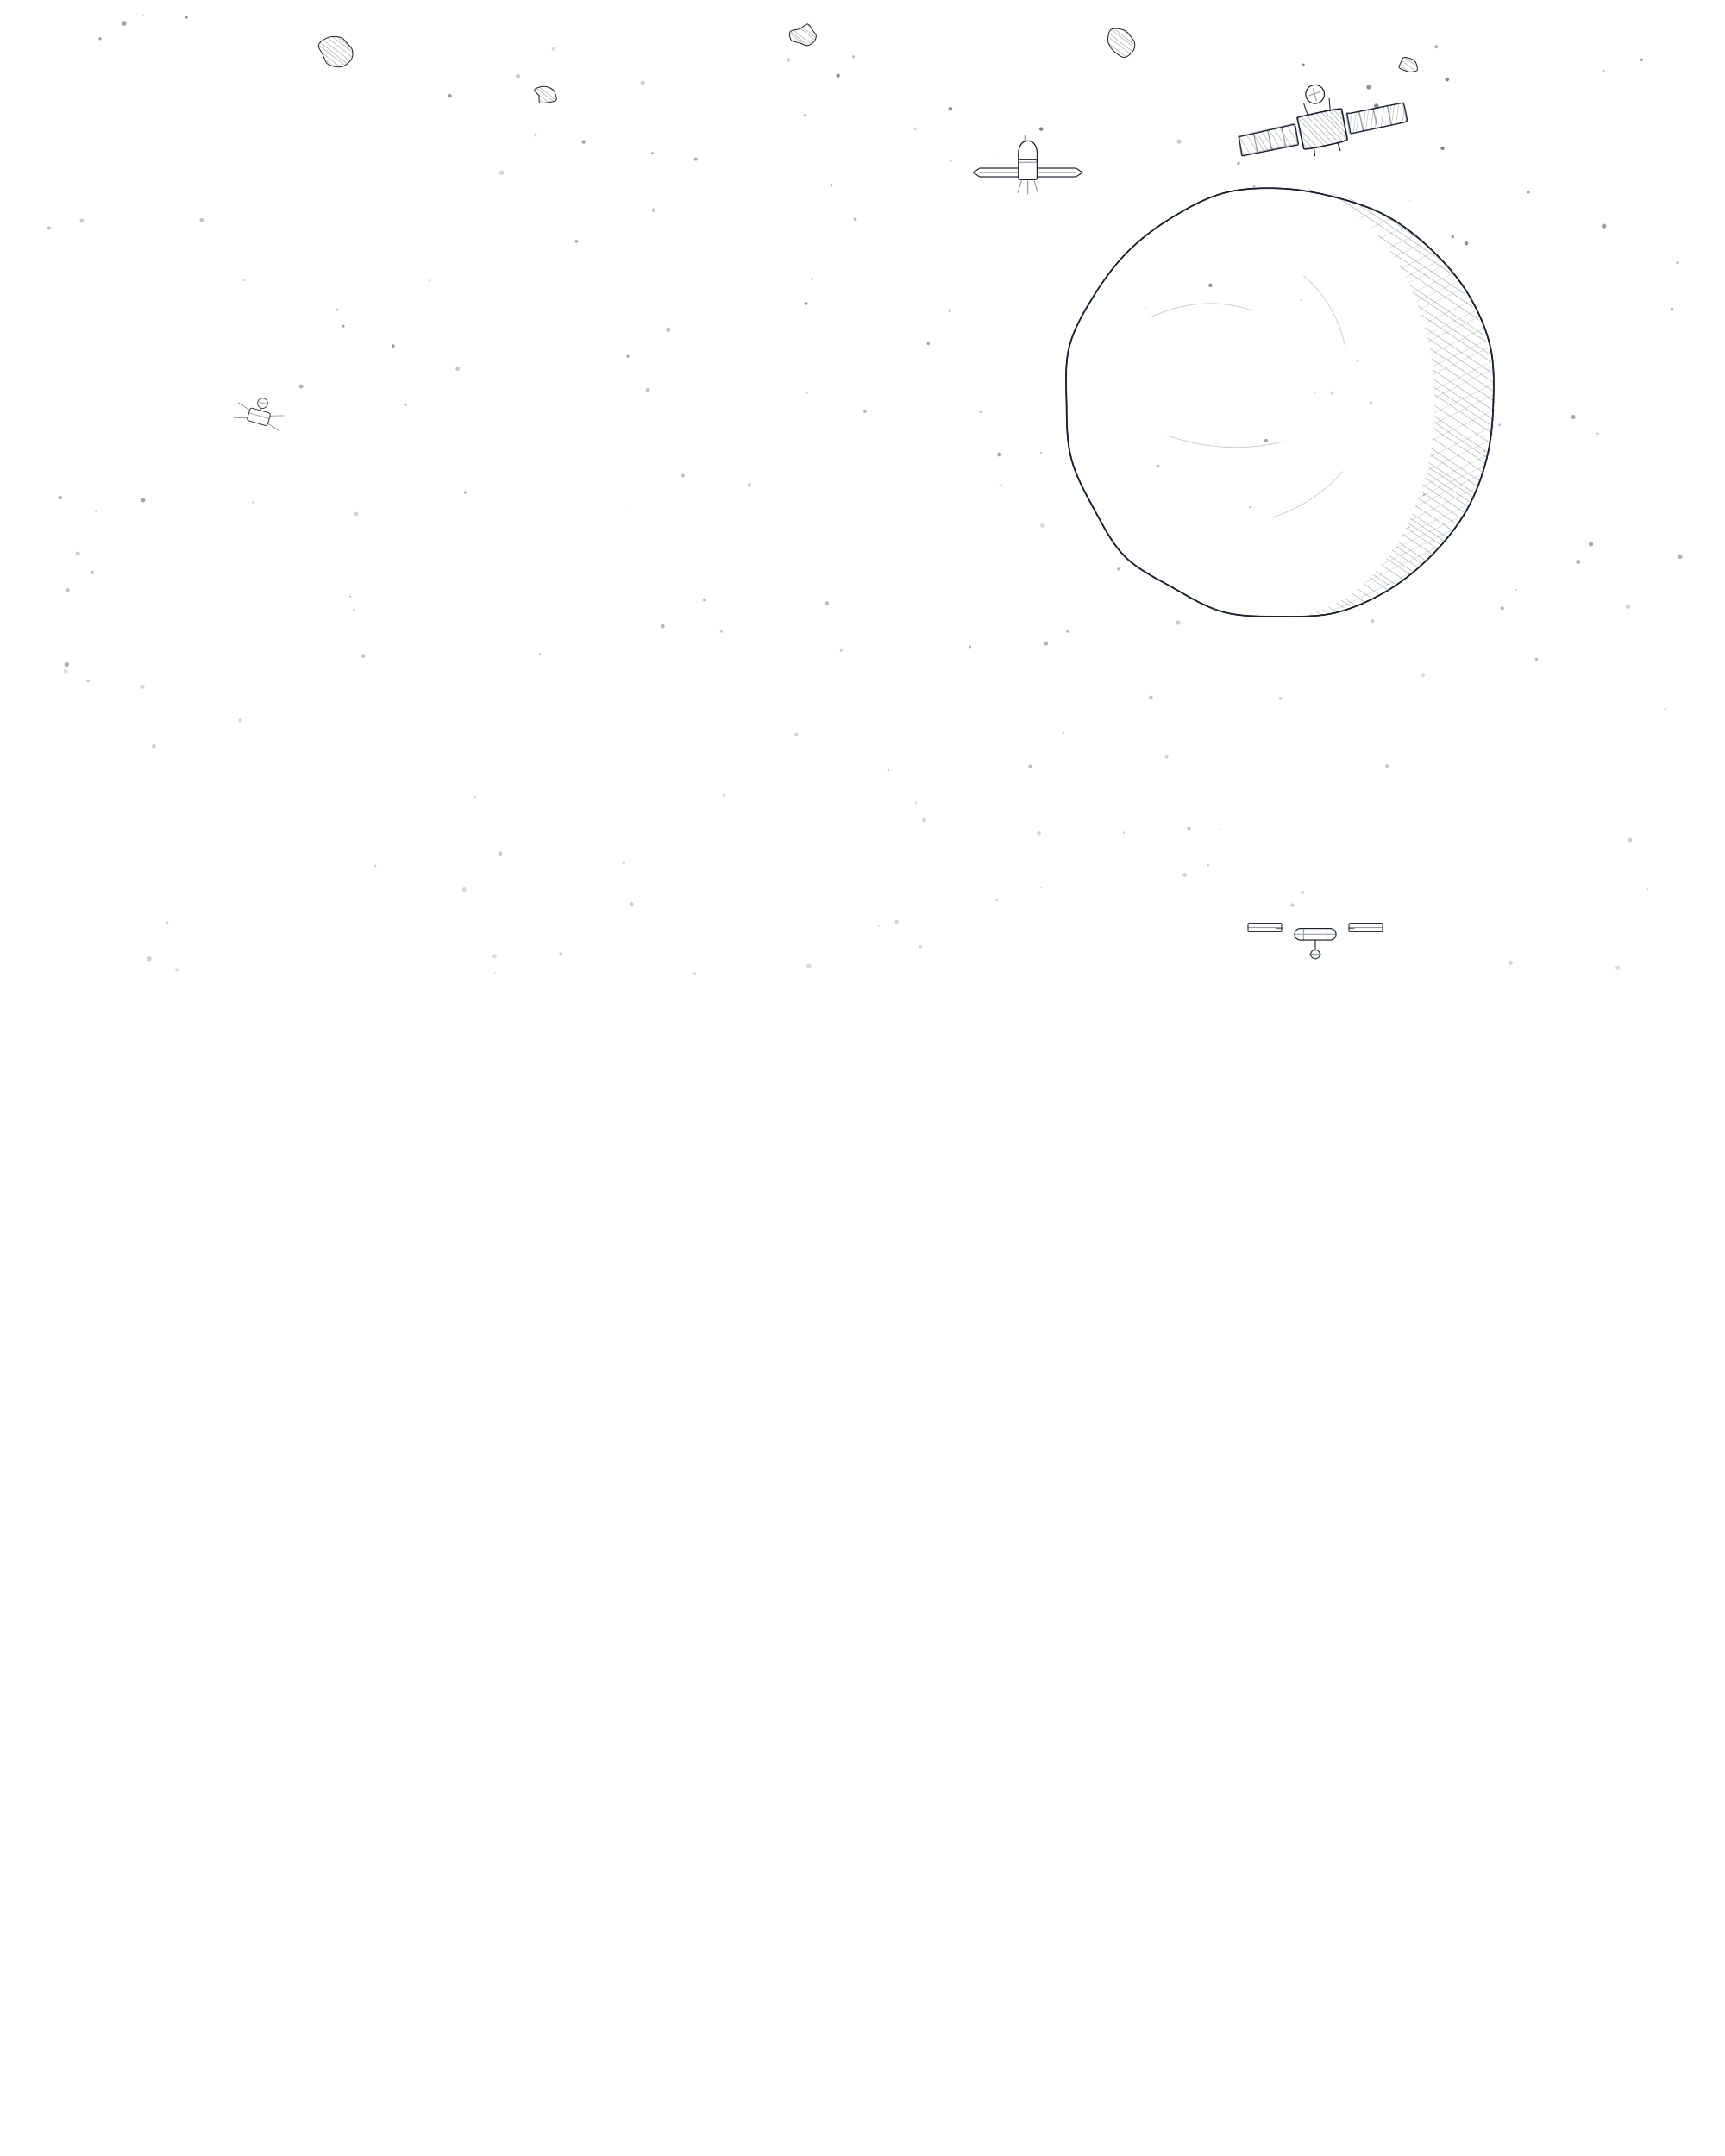
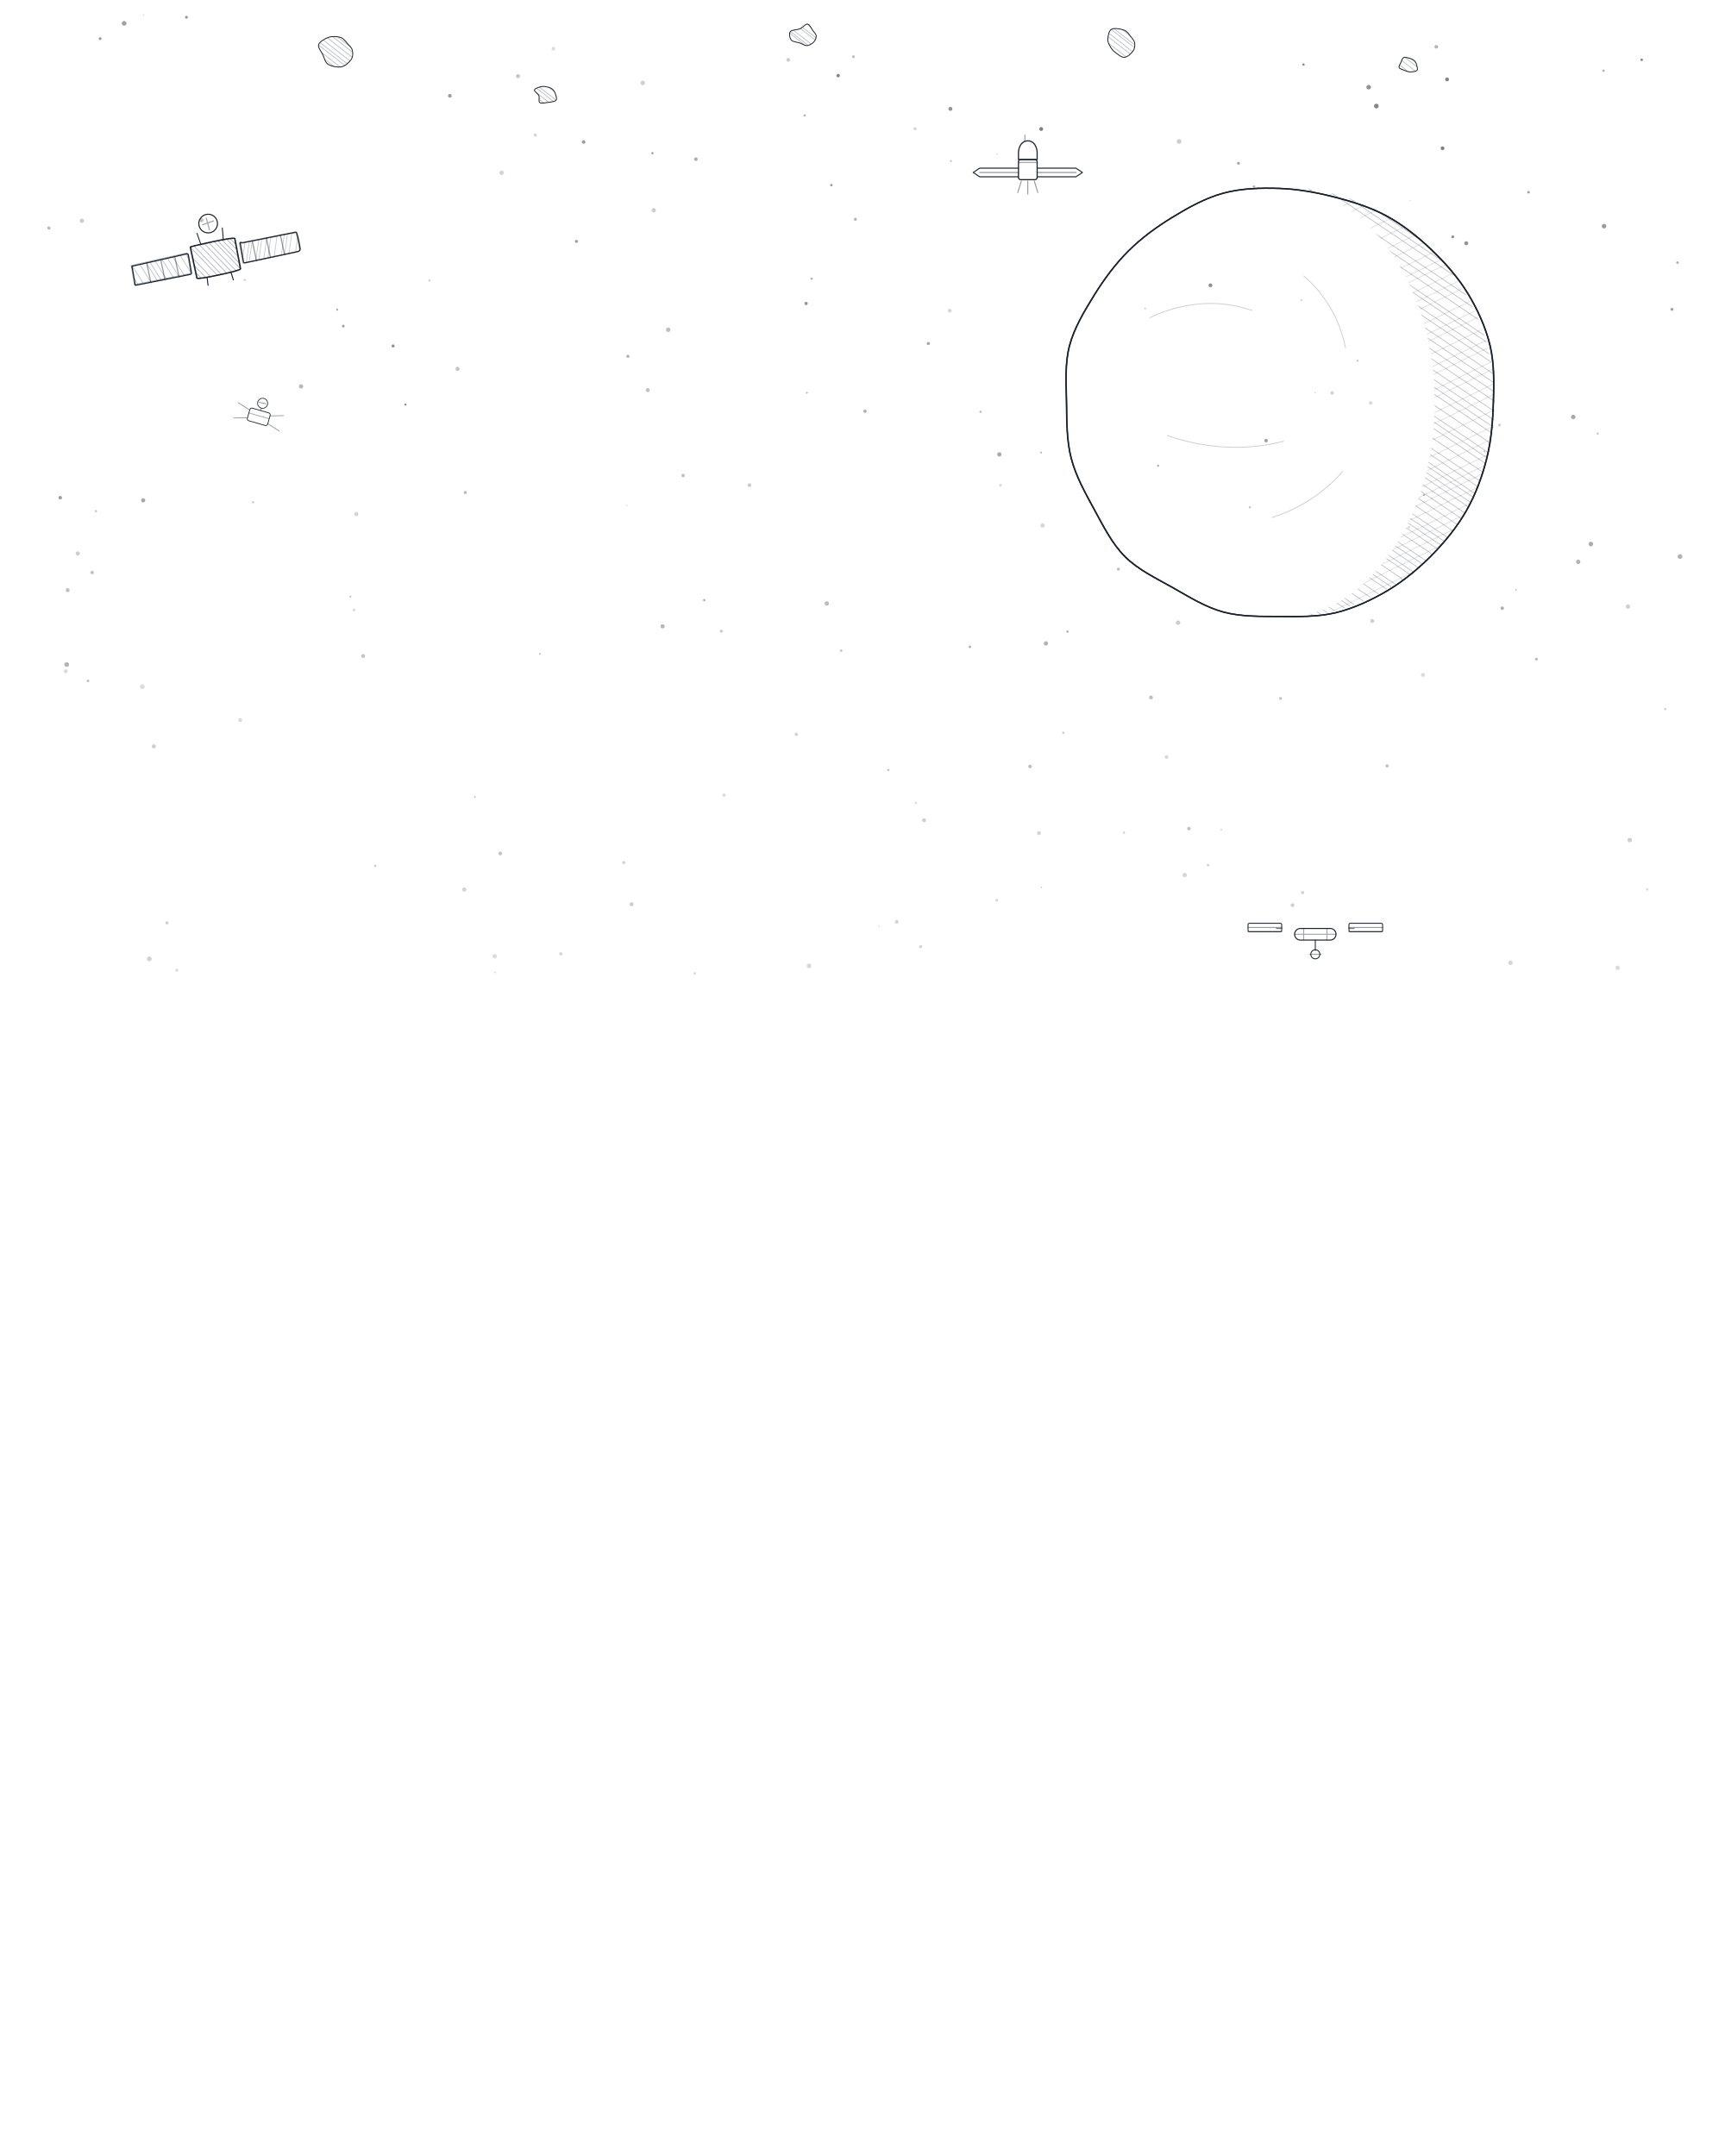
<svg xmlns="http://www.w3.org/2000/svg" width="2400" height="3000" viewBox="0 0 2400 3000" preserveAspectRatio="xMidYMid slice" fill="none">
  <g stroke="#1a222e" stroke-width="1.6" stroke-linecap="round" stroke-linejoin="round">
    <g fill="#1a222e" stroke="none">
      <circle cx="597.6" cy="390.3" r="1.7" opacity="0.19" />
      <circle cx="1699.3" cy="1154.5" r="1.1" opacity="0.24" />
      <circle cx="280.5" cy="306.4" r="2.8" opacity="0.27" />
      <circle cx="873.6" cy="495.8" r="2.1" opacity="0.37" />
      <circle cx="950.4" cy="661.7" r="2.5" opacity="0.27" />
      <circle cx="334.2" cy="1002.0" r="2.8" opacity="0.17" />
      <circle cx="744.8" cy="188.0" r="2.3" opacity="0.18" />
      <circle cx="878.6" cy="1258.2" r="2.8" opacity="0.22" />
      <circle cx="2284.1" cy="83.2" r="1.8" opacity="0.53" />
      <circle cx="113.9" cy="307.2" r="3.0" opacity="0.23" />
      <circle cx="696.0" cy="1187.5" r="2.7" opacity="0.26" />
      <circle cx="1723.1" cy="227.2" r="2.0" opacity="0.41" />
      <circle cx="1364.2" cy="573.0" r="1.5" opacity="0.35" />
      <circle cx="1096.7" cy="83.3" r="2.7" opacity="0.22" />
      <circle cx="122.5" cy="947.4" r="1.9" opacity="0.27" />
      <circle cx="688.8" cy="1353.1" r="1.2" opacity="0.17" />
      <circle cx="133.5" cy="711.2" r="1.6" opacity="0.25" />
      <circle cx="1738.9" cy="705.8" r="1.4" opacity="0.30" />
      <circle cx="492.5" cy="848.8" r="1.8" opacity="0.19" />
      <circle cx="198.0" cy="955.5" r="3.3" opacity="0.16" />
      <circle cx="636.6" cy="513.3" r="2.8" opacity="0.27" />
      <circle cx="780.2" cy="1327.2" r="2.2" opacity="0.20" />
      <circle cx="1998.3" cy="65.1" r="2.5" opacity="0.34" />
      <circle cx="418.9" cy="537.7" r="3.0" opacity="0.32" />
      <circle cx="2265.0" cy="844.1" r="3.1" opacity="0.21" />
      <circle cx="1448.5" cy="629.7" r="1.2" opacity="0.36" />
      <circle cx="802.0" cy="335.9" r="2.2" opacity="0.42" />
      <circle cx="1150.3" cy="839.7" r="3.1" opacity="0.30" />
      <circle cx="1322.3" cy="151.5" r="2.8" opacity="0.48" />
      <circle cx="1744.7" cy="259.7" r="1.9" opacity="0.31" />
      <circle cx="199.8" cy="20.9" r="1.0" opacity="0.21" />
      <circle cx="1386.8" cy="1252.7" r="1.9" opacity="0.19" />
      <circle cx="2188.9" cy="580.2" r="3.1" opacity="0.39" />
      <circle cx="968.2" cy="221.5" r="2.5" opacity="0.37" />
      <circle cx="907.7" cy="213.1" r="1.7" opacity="0.38" />
      <circle cx="1203.5" cy="572.2" r="2.4" opacity="0.34" />
      <circle cx="647.4" cy="685.3" r="2.1" opacity="0.33" />
      <circle cx="1601.4" cy="970.5" r="2.7" opacity="0.29" />
      <circle cx="625.9" cy="133.3" r="2.6" opacity="0.44" />
      <circle cx="1321.4" cy="432.3" r="2.6" opacity="0.19" />
      <circle cx="2007.0" cy="206.3" r="2.6" opacity="0.58" />
      <circle cx="1914.9" cy="147.6" r="3.3" opacity="0.54" />
      <circle cx="564.1" cy="563.0" r="1.6" opacity="0.47" />
      <circle cx="352.1" cy="698.9" r="1.3" opacity="0.33" />
      <circle cx="2109.1" cy="820.6" r="1.1" opacity="0.34" />
      <circle cx="172.7" cy="32.5" r="3.3" opacity="0.42" />
      <circle cx="366.5" cy="579.0" r="0.9" opacity="0.21" />
      <circle cx="1323.0" cy="224.0" r="1.4" opacity="0.28" />
      <circle cx="812.0" cy="197.6" r="2.5" opacity="0.44" />
      <circle cx="1156.7" cy="257.6" r="1.7" opacity="0.45" />
      <circle cx="2316.8" cy="986.6" r="1.4" opacity="0.27" />
      <circle cx="1962.0" cy="279.0" r="1.0" opacity="0.17" />
      <circle cx="1556.0" cy="791.9" r="2.1" opacity="0.30" />
      <circle cx="1812.3" cy="1242.0" r="2.4" opacity="0.19" />
      <circle cx="1623.1" cy="1053.4" r="2.6" opacity="0.18" />
      <circle cx="1223.0" cy="1288.8" r="1.1" opacity="0.18" />
      <circle cx="1648.3" cy="1217.6" r="3.0" opacity="0.19" />
      <circle cx="92.8" cy="924.7" r="3.3" opacity="0.34" />
      <circle cx="2222.9" cy="603.3" r="1.5" opacity="0.26" />
      <circle cx="1170.3" cy="905.3" r="1.8" opacity="0.25" />
      <circle cx="1107.9" cy="1021.8" r="2.3" opacity="0.20" />
      <circle cx="1485.1" cy="878.9" r="1.6" opacity="0.37" />
      <circle cx="108.2" cy="770.1" r="2.9" opacity="0.22" />
      <circle cx="1904.2" cy="121.3" r="3.2" opacity="0.48" />
      <circle cx="2231.0" cy="98.4" r="1.6" opacity="0.37" />
      <circle cx="2333.9" cy="365.4" r="1.8" opacity="0.37" />
      <circle cx="1450.5" cy="731.2" r="3.0" opacity="0.18" />
      <circle cx="1125.5" cy="1344.0" r="3.2" opacity="0.17" />
      <circle cx="2195.8" cy="781.8" r="3.0" opacity="0.35" />
      <circle cx="1007.3" cy="1106.4" r="2.3" opacity="0.17" />
      <circle cx="1285.6" cy="1141.3" r="2.7" opacity="0.22" />
      <circle cx="660.7" cy="1109.1" r="1.2" opacity="0.28" />
      <circle cx="1907.0" cy="560.6" r="2.5" opacity="0.17" />
      <circle cx="2101.6" cy="1339.6" r="3.1" opacity="0.19" />
      <circle cx="1639.1" cy="866.5" r="3.1" opacity="0.23" />
      <circle cx="1387.0" cy="214.5" r="1.0" opacity="0.21" />
      <circle cx="921.9" cy="871.5" r="2.9" opacity="0.34" />
      <circle cx="2086.3" cy="591.4" r="1.8" opacity="0.25" />
      <circle cx="1810.6" cy="417.5" r="1.5" opacity="0.18" />
      <circle cx="477.6" cy="453.8" r="1.9" opacity="0.42" />
      <circle cx="1654.2" cy="1153.0" r="2.5" opacity="0.27" />
      <circle cx="469.1" cy="430.9" r="1.4" opacity="0.41" />
      <circle cx="259.4" cy="24.0" r="2.0" opacity="0.46" />
      <circle cx="245.9" cy="1350.0" r="2.0" opacity="0.18" />
      <circle cx="1979.8" cy="939.1" r="2.8" opacity="0.17" />
      <circle cx="1680.9" cy="1203.8" r="1.8" opacity="0.21" />
      <circle cx="1129.3" cy="387.8" r="1.6" opacity="0.35" />
      <circle cx="751.4" cy="909.9" r="1.4" opacity="0.24" />
      <circle cx="1761.5" cy="613.1" r="2.5" opacity="0.42" />
      <circle cx="720.7" cy="106.0" r="2.8" opacity="0.26" />
      <circle cx="2213.4" cy="757.0" r="3.2" opacity="0.38" />
      <circle cx="1684.1" cy="397.0" r="2.7" opacity="0.49" />
      <circle cx="94.2" cy="821.2" r="2.8" opacity="0.28" />
      <circle cx="1280.9" cy="1317.3" r="2.3" opacity="0.18" />
      <circle cx="1479.4" cy="1019.6" r="1.6" opacity="0.25" />
      <circle cx="1929.9" cy="1065.8" r="2.3" opacity="0.27" />
      <circle cx="1829.6" cy="546.6" r="0.9" opacity="0.22" />
      <circle cx="1391.9" cy="675.3" r="1.9" opacity="0.17" />
      <circle cx="1274.3" cy="1117.2" r="1.5" opacity="0.19" />
      <circle cx="1455.2" cy="895.3" r="3.0" opacity="0.35" />
      <circle cx="901.3" cy="542.8" r="2.8" opacity="0.28" />
      <circle cx="2267.5" cy="1168.9" r="3.1" opacity="0.22" />
      <circle cx="929.7" cy="458.8" r="3.2" opacity="0.28" />
      <circle cx="872.1" cy="703.0" r="0.9" opacity="0.21" />
      <circle cx="769.9" cy="67.7" r="2.6" opacity="0.16" />
      <circle cx="909.5" cy="292.5" r="3.0" opacity="0.23" />
      <circle cx="966.6" cy="1354.6" r="1.9" opacity="0.17" />
      <circle cx="1003.6" cy="878.3" r="2.1" opacity="0.24" />
      <circle cx="68.1" cy="317.3" r="2.3" opacity="0.32" />
      <circle cx="1273.2" cy="179.1" r="2.1" opacity="0.20" />
      <circle cx="340.4" cy="389.7" r="1.7" opacity="0.18" />
      <circle cx="128.2" cy="796.6" r="2.5" opacity="0.27" />
      <circle cx="1445.5" cy="1159.3" r="2.7" opacity="0.20" />
      <circle cx="2231.7" cy="314.7" r="3.2" opacity="0.44" />
      <circle cx="645.9" cy="1237.8" r="3.0" opacity="0.19" />
      <circle cx="505.3" cy="912.8" r="2.7" opacity="0.27" />
      <circle cx="1853.4" cy="546.7" r="2.5" opacity="0.20" />
      <circle cx="1781.6" cy="971.8" r="2.0" opacity="0.27" />
      <circle cx="1042.7" cy="675.1" r="2.6" opacity="0.24" />
      <circle cx="979.8" cy="835.1" r="1.6" opacity="0.37" />
      <circle cx="1390.4" cy="632.3" r="3.0" opacity="0.39" />
      <circle cx="1247.6" cy="1282.7" r="2.5" opacity="0.21" />
      <circle cx="139.3" cy="53.8" r="2.0" opacity="0.45" />
      <circle cx="1187.4" cy="78.9" r="1.9" opacity="0.31" />
      <circle cx="546.9" cy="481.4" r="2.2" opacity="0.48" />
      <circle cx="207.7" cy="1334.2" r="3.3" opacity="0.21" />
      <circle cx="199.2" cy="696.2" r="2.9" opacity="0.40" />
      <circle cx="1119.5" cy="160.5" r="1.4" opacity="0.42" />
      <circle cx="2090.1" cy="846.3" r="2.4" opacity="0.36" />
      <circle cx="697.9" cy="240.4" r="3.2" opacity="0.19" />
      <circle cx="2065.0" cy="628.0" r="1.4" opacity="0.24" />
      <circle cx="688.2" cy="1330.5" r="3.0" opacity="0.17" />
      <circle cx="1349.5" cy="900.0" r="1.8" opacity="0.34" />
      <circle cx="2137.6" cy="917.2" r="1.9" opacity="0.35" />
      <circle cx="83.8" cy="692.5" r="2.5" opacity="0.43" />
      <circle cx="1611.4" cy="648.1" r="1.5" opacity="0.36" />
      <circle cx="2021.2" cy="329.5" r="2.0" opacity="0.50" />
      <circle cx="894.3" cy="115.4" r="3.2" opacity="0.21" />
      <circle cx="232.3" cy="1284.2" r="2.2" opacity="0.22" />
      <circle cx="2337.4" cy="774.4" r="3.3" opacity="0.35" />
      <circle cx="1813.6" cy="89.8" r="1.6" opacity="0.56" />
      <circle cx="1448.8" cy="1235.0" r="1.2" opacity="0.20" />
      <circle cx="1121.5" cy="422.3" r="2.3" opacity="0.48" />
      <circle cx="2250.6" cy="1346.7" r="3.1" opacity="0.17" />
      <circle cx="1291.6" cy="478.0" r="2.2" opacity="0.40" />
      <circle cx="2040.0" cy="338.5" r="2.8" opacity="0.48" />
      <circle cx="522.1" cy="1204.8" r="1.6" opacity="0.25" />
      <circle cx="1235.9" cy="1071.4" r="1.6" opacity="0.28" />
      <circle cx="1122.6" cy="546.5" r="1.4" opacity="0.30" />
      <circle cx="1190.0" cy="305.1" r="2.2" opacity="0.32" />
      <circle cx="1888.8" cy="502.0" r="1.5" opacity="0.24" />
      <circle cx="1563.8" cy="1158.6" r="1.4" opacity="0.24" />
      <circle cx="1640.5" cy="196.9" r="3.3" opacity="0.22" />
      <circle cx="1909.2" cy="864.1" r="2.7" opacity="0.23" />
      <circle cx="2326.2" cy="430.4" r="2.1" opacity="0.42" />
      <circle cx="495.7" cy="715.3" r="2.9" opacity="0.19" />
      <circle cx="91.4" cy="934.1" r="2.8" opacity="0.17" />
      <circle cx="1981.1" cy="688.8" r="1.4" opacity="0.31" />
      <circle cx="1433.1" cy="1066.5" r="2.5" opacity="0.30" />
      <circle cx="1448.6" cy="179.5" r="2.7" opacity="0.57" />
      <circle cx="1798.3" cy="1259.5" r="2.6" opacity="0.22" />
      <circle cx="487.5" cy="830.1" r="1.2" opacity="0.34" />
      <circle cx="868.0" cy="1200.2" r="2.2" opacity="0.20" />
      <circle cx="1960.2" cy="733.6" r="1.6" opacity="0.18" />
      <circle cx="1166.1" cy="105.2" r="2.4" opacity="0.55" />
      <circle cx="2013.3" cy="110.5" r="2.7" opacity="0.56" />
      <circle cx="1593.4" cy="429.2" r="1.2" opacity="0.23" />
      <circle cx="214.0" cy="1038.5" r="2.8" opacity="0.22" />
      <circle cx="2126.6" cy="267.5" r="1.8" opacity="0.43" />
      <circle cx="2291.7" cy="1237.6" r="1.7" opacity="0.19" />
    </g>
    <g>
      <clipPath id="k1">
        <path d="M490.2 70.0C491.1 73.7 491.2 79.0 488.6 82.8C486.1 86.7 480.3 91.9 475.0 93.0C469.6 94.1 460.7 92.2 456.4 89.4C452.1 86.6 451.4 80.8 449.2 76.2C447.0 71.7 442.0 66.1 443.3 62.0C444.7 58.0 452.2 53.6 457.3 51.9C462.4 50.3 469.5 50.6 473.9 52.1C478.2 53.5 480.8 57.7 483.5 60.7C486.2 63.7 489.4 66.3 490.2 70.0Z" />
      </clipPath>
      <g clip-path="url(#k1)">
        <path d="M-8.8 -65.3L65.0 -7.7M-10.5 -62.7L63.2 -5.0M-16.1 -57.5L57.6 0.1M-17.4 -52.4L56.4 5.2M-21.3 -48.1L52.4 9.5M-25.9 -43.8L47.9 13.8M-28.3 -40.4L45.5 17.2M-30.5 -37.2L43.3 20.5M-34.6 -33.1L39.1 24.6M-37.1 -27.4L36.7 30.2M-40.5 -23.1L33.3 34.5M-42.8 -19.9L31.0 37.7M-47.8 -16.6L26.0 41.0M-50.8 -13.1L22.9 44.5M-52.5 -8.9L21.3 48.7M-57.6 -3.0L16.2 54.6M-59.7 1.6L14.1 59.2M-63.5 4.5L10.3 62.1" transform="translate(470.0 70.0)" opacity="0.32" stroke-width="1" />
      </g>
      <path d="M490.2 70.0C491.1 73.7 491.2 79.0 488.6 82.8C486.1 86.7 480.3 91.9 475.0 93.0C469.6 94.1 460.7 92.2 456.4 89.4C452.1 86.6 451.4 80.8 449.2 76.2C447.0 71.7 442.0 66.1 443.3 62.0C444.7 58.0 452.2 53.6 457.3 51.9C462.4 50.3 469.5 50.6 473.9 52.1C478.2 53.5 480.8 57.7 483.5 60.7C486.2 63.7 489.4 66.3 490.2 70.0Z" stroke-width="1.2" />
    </g>
    <g>
      <clipPath id="k2">
        <path d="M772.5 130.0C773.3 132.5 775.3 137.3 773.7 139.4C772.1 141.5 766.5 141.9 762.7 142.5C758.9 143.0 753.2 144.3 751.0 142.8C748.8 141.2 750.9 136.0 749.7 133.1C748.5 130.1 743.0 127.2 743.6 125.1C744.2 123.0 750.2 121.1 753.3 120.5C756.3 119.8 759.4 120.5 761.9 121.1C764.4 121.7 766.8 122.7 768.5 124.1C770.3 125.6 771.6 127.5 772.5 130.0Z" />
      </clipPath>
      <g clip-path="url(#k2)">
        <path d="M-5.7 -41.8L39.7 -6.4M-6.5 -36.2L38.9 -0.8M-10.4 -31.1L35.0 4.4M-15.9 -28.3L29.5 7.2M-17.4 -24.7L28.0 10.7M-21.9 -18.5L23.5 17.0M-23.5 -15.0L21.9 20.4M-27.8 -12.1L17.6 23.4M-29.2 -6.9L16.2 28.5M-33.6 -1.7L11.8 33.8M-37.9 -0.6L7.5 34.9M-39.7 2.1L5.7 37.6" transform="translate(760.0 130.0)" opacity="0.32" stroke-width="1" />
      </g>
      <path d="M772.5 130.0C773.3 132.5 775.3 137.3 773.7 139.4C772.1 141.5 766.5 141.9 762.7 142.5C758.9 143.0 753.2 144.3 751.0 142.8C748.8 141.2 750.9 136.0 749.7 133.1C748.5 130.1 743.0 127.2 743.6 125.1C744.2 123.0 750.2 121.1 753.3 120.5C756.3 119.8 759.4 120.5 761.9 121.1C764.4 121.7 766.8 122.7 768.5 124.1C770.3 125.6 771.6 127.5 772.5 130.0Z" stroke-width="1.2" />
    </g>
    <g>
      <clipPath id="k3">
        <path d="M1135.6 50.0C1135.8 52.7 1134.3 56.2 1132.2 58.4C1130.1 60.7 1126.1 63.2 1122.9 63.5C1119.7 63.7 1116.7 61.2 1113.0 59.9C1109.4 58.6 1103.1 58.4 1100.9 55.7C1098.6 53.0 1097.6 46.5 1099.6 43.9C1101.7 41.3 1109.0 41.8 1113.0 40.0C1117.0 38.3 1120.5 33.1 1123.5 33.5C1126.5 34.0 1128.9 39.8 1130.9 42.5C1132.9 45.2 1135.4 47.3 1135.6 50.0Z" />
      </clipPath>
      <g clip-path="url(#k3)">
        <path d="M-6.9 -50.9L49.8 -6.6M-9.5 -48.0L47.2 -3.7M-11.8 -42.9L44.9 1.4M-16.0 -39.6L40.7 4.8M-20.0 -34.0L36.7 10.3M-24.4 -28.5L32.3 15.8M-25.2 -25.1L31.5 19.2M-31.0 -19.6L25.7 24.7M-33.1 -16.2L23.7 28.1M-34.5 -14.1L22.2 30.2M-39.0 -7.9L17.7 36.5M-42.4 -2.9L14.3 41.4M-45.4 -0.2L11.3 44.1M-50.8 4.6L5.9 48.9" transform="translate(1120.0 50.0)" opacity="0.32" stroke-width="1" />
      </g>
      <path d="M1135.6 50.0C1135.8 52.7 1134.3 56.2 1132.2 58.4C1130.1 60.7 1126.1 63.2 1122.9 63.5C1119.7 63.7 1116.7 61.2 1113.0 59.9C1109.4 58.6 1103.1 58.4 1100.9 55.7C1098.6 53.0 1097.6 46.5 1099.6 43.9C1101.7 41.3 1109.0 41.8 1113.0 40.0C1117.0 38.3 1120.5 33.1 1123.5 33.5C1126.5 34.0 1128.9 39.8 1130.9 42.5C1132.9 45.2 1135.4 47.3 1135.6 50.0Z" stroke-width="1.2" />
    </g>
    <g>
      <clipPath id="k4">
        <path d="M1578.7 60.0C1579.2 63.4 1578.8 67.9 1576.3 71.2C1573.9 74.5 1568.4 79.6 1564.3 79.8C1560.1 80.0 1554.5 75.0 1551.2 72.5C1547.9 70.0 1546.2 67.6 1544.6 64.6C1542.9 61.6 1541.0 58.4 1541.3 54.4C1541.6 50.4 1542.6 42.8 1546.4 40.7C1550.2 38.6 1559.4 40.2 1563.9 41.9C1568.4 43.6 1570.8 47.9 1573.2 50.9C1575.7 53.9 1578.2 56.6 1578.7 60.0Z" />
      </clipPath>
      <g clip-path="url(#k4)">
        <path d="M-8.2 -60.5L59.9 -7.3M-11.4 -56.2L56.7 -3.0M-13.2 -53.9L54.9 -0.7M-16.7 -50.2L51.4 2.9M-19.8 -46.4L48.3 6.8M-23.1 -41.3L45.0 11.9M-24.9 -39.3L43.2 13.9M-27.9 -34.0L40.2 19.2M-29.9 -31.5L38.2 21.7M-33.7 -26.7L34.4 26.5M-36.9 -23.5L31.1 29.7M-40.1 -17.4L28.0 35.8M-44.2 -12.8L23.9 40.4M-47.5 -9.0L20.6 44.2M-51.3 -4.4L16.8 48.8M-55.4 -0.1L12.7 53.1M-58.5 4.5L9.6 57.7" transform="translate(1560.0 60.0)" opacity="0.32" stroke-width="1" />
      </g>
      <path d="M1578.7 60.0C1579.2 63.4 1578.8 67.9 1576.3 71.2C1573.9 74.5 1568.4 79.6 1564.3 79.8C1560.1 80.0 1554.5 75.0 1551.2 72.5C1547.9 70.0 1546.2 67.6 1544.6 64.6C1542.9 61.6 1541.0 58.4 1541.3 54.4C1541.6 50.4 1542.6 42.8 1546.4 40.7C1550.2 38.6 1559.4 40.2 1563.9 41.9C1568.4 43.6 1570.8 47.9 1573.2 50.9C1575.7 53.9 1578.2 56.6 1578.7 60.0Z" stroke-width="1.2" />
    </g>
    <g>
      <clipPath id="k5">
        <path d="M1970.9 90.0C1971.5 92.2 1972.9 96.2 1971.5 97.9C1970.0 99.6 1965.0 100.0 1962.2 100.1C1959.3 100.1 1956.9 99.0 1954.3 98.0C1951.7 97.0 1947.5 95.9 1946.6 94.0C1945.8 92.1 1948.1 89.1 1949.1 86.8C1950.2 84.4 1950.9 81.0 1953.0 80.1C1955.2 79.2 1959.4 80.6 1961.9 81.3C1964.3 82.1 1966.4 83.1 1967.9 84.6C1969.4 86.0 1970.3 87.8 1970.9 90.0Z" />
      </clipPath>
      <g clip-path="url(#k5)">
        <path d="M-5.1 -34.2L34.7 -3.2M-7.3 -32.6L32.4 -1.5M-10.3 -30.3L29.5 0.8M-12.4 -23.3L27.3 7.7M-15.9 -23.1L23.9 8.0M-16.3 -18.7L23.4 12.3M-20.1 -14.0L19.6 17.1M-24.6 -8.9L15.1 22.1M-29.4 -5.4L10.3 25.6M-32.4 -1.0L7.3 30.0M-33.7 4.6L6.0 35.6" transform="translate(1960.0 90.0)" opacity="0.32" stroke-width="1" />
      </g>
      <path d="M1970.9 90.0C1971.5 92.2 1972.9 96.2 1971.5 97.9C1970.0 99.6 1965.0 100.0 1962.2 100.1C1959.3 100.1 1956.9 99.0 1954.3 98.0C1951.7 97.0 1947.5 95.9 1946.6 94.0C1945.8 92.1 1948.1 89.1 1949.1 86.8C1950.2 84.4 1950.9 81.0 1953.0 80.1C1955.2 79.2 1959.4 80.6 1961.9 81.3C1964.3 82.1 1966.4 83.1 1967.9 84.6C1969.4 86.0 1970.3 87.8 1970.9 90.0Z" stroke-width="1.2" />
    </g>
    <g transform="translate(1430 230) scale(1)">
      <path d="M0 -34c9 0 13 9 13 17v9h-26v-9c0-8 4-17 13-17Z" stroke-width="1.6" />
      <rect x="-13" y="-8" width="26" height="28" rx="3" stroke-width="1.6" />
      <path d="M-13 4h-54l-9 6 9 6h54M13 4h54l9 6-9 6h-54" stroke-width="1.4" />
      <path d="M-67 10h54M13 10h54" opacity=".45" />
      <path d="M-9 22l-5 16M0 22v18M9 22l5 16" opacity=".5" stroke-width="1.3" />
      <path d="M-13 -4h26M-4 -34v-8" opacity=".4" />
    </g>
    <g>
      <clipPath id="k6">
        <path d="M1780 260a300 300 0 0 1 0 600a216 300 0 0 0 0 -600Z" />
      </clipPath>
      <g clip-path="url(#k6)">
        <path d="M-84.3 -429.0L429.7 -82.3M-91.2 -419.9L422.8 -73.2M-96.2 -414.6L417.8 -67.9M-98.4 -406.9L415.6 -60.2M-105.6 -396.0L408.4 -49.3M-110.5 -388.7L403.5 -42.0M-117.3 -381.3L396.7 -34.6M-123.9 -369.2L390.1 -22.5M-127.5 -364.4L386.5 -17.7M-135.1 -355.5L378.9 -8.8M-139.1 -348.7L374.9 -2.0M-146.3 -339.2L367.7 7.5M-150.0 -329.9L364.0 16.8M-156.9 -322.2L357.1 24.5M-162.4 -313.0L351.6 33.7M-170.1 -304.1L343.9 42.6M-175.6 -295.4L338.4 51.3M-179.4 -287.4L334.6 59.3M-184.3 -281.0L329.7 65.7M-191.1 -270.3L322.9 76.4M-197.8 -259.7L316.2 87.0M-201.4 -253.7L312.6 93.0M-207.9 -248.7L306.1 98.0M-213.2 -237.9L300.8 108.8M-219.8 -227.1L294.2 119.6M-226.3 -221.7L287.7 125.0M-230.8 -212.3L283.2 134.4M-233.3 -207.3L280.7 139.4M-239.6 -201.9L274.4 144.8M-242.2 -195.3L271.8 151.4M-246.7 -186.6L267.3 160.1M-253.2 -180.0L260.8 166.7M-258.1 -171.0L255.9 175.7M-264.0 -162.2L250.0 184.5M-270.9 -152.5L243.1 194.2M-274.8 -146.9L239.2 199.8M-279.9 -141.8L234.1 204.9M-282.4 -135.0L231.6 211.7M-287.5 -126.2L226.5 220.5M-294.8 -116.1L219.2 230.6M-298.9 -111.0L215.1 235.7M-302.7 -104.6L211.3 242.1M-309.0 -98.3L205.0 248.4M-312.0 -93.6L202.0 253.1M-317.2 -83.8L196.8 262.9M-322.8 -73.5L191.2 273.2M-328.2 -69.8L185.8 276.9M-330.7 -63.9L183.3 282.8M-337.7 -54.3L176.3 292.4M-342.9 -45.4L171.1 301.3M-348.2 -37.3L165.8 309.4M-354.5 -27.9L159.5 318.8M-357.1 -23.8L156.9 322.9M-360.7 -18.2L153.3 328.5M-367.9 -9.9L146.1 336.8M-371.7 -3.1L142.3 343.6M-375.8 2.5L138.2 349.2M-379.8 8.5L134.2 355.2M-384.2 15.7L129.8 362.4M-389.3 21.8L124.7 368.5M-396.2 32.5L117.8 379.2M-399.0 37.0L115.0 383.7M-404.1 46.4L109.9 393.1M-411.6 56.4L102.5 403.1M-414.2 60.3L99.8 407.0M-419.7 66.0L94.3 412.7M-424.6 76.1L89.4 422.8M-429.9 83.9L84.1 430.6" transform="translate(1780.0 560.0)" opacity="0.3" stroke-width="1" />
      </g>
      <clipPath id="k7">
        <path d="M1780 260a300 300 0 0 1 0 600a216 300 0 0 0 0 -600Z" />
      </clipPath>
      <g clip-path="url(#k7)">
        <path d="M-409.9 -141.8L140.2 -410.1M-404.0 -130.3L146.0 -398.5M-394.1 -113.5L155.9 -381.8M-390.1 -99.7L160.0 -368.0M-383.1 -87.1L167.0 -355.4M-374.8 -71.4L175.2 -339.7M-366.7 -51.5L183.3 -319.8M-359.5 -41.3L190.5 -309.6M-355.3 -28.6L194.7 -296.9M-345.8 -12.0L204.3 -280.3M-338.0 5.0L212.1 -263.3M-330.2 20.2L219.9 -248.1M-324.2 33.7L225.9 -234.6M-315.6 49.5L234.4 -218.8M-310.0 62.2L240.0 -206.1M-306.7 70.5L243.4 -197.8M-300.6 84.7L249.5 -183.6M-294.0 96.1L256.0 -172.2M-289.2 106.7L260.9 -161.6M-278.6 124.5L271.5 -143.8M-272.3 138.1L277.8 -130.2M-269.5 147.5L280.6 -120.8M-261.1 163.0L289.0 -105.3M-253.0 177.4L297.1 -90.9M-249.7 187.4L300.4 -80.9M-241.7 205.2L308.4 -63.1M-236.9 214.0L313.2 -54.3M-227.4 230.3L322.6 -37.9M-221.0 242.2L329.1 -26.1M-213.7 260.4L336.3 -7.9M-204.0 277.6L346.0 9.3M-197.6 291.4L352.5 23.1M-191.5 307.4L358.6 39.1M-186.1 317.8L364.0 49.5M-181.8 325.8L368.3 57.5M-175.0 337.8L375.1 69.6M-168.9 352.2L381.2 83.9M-165.0 362.2L385.1 93.9M-158.8 372.2L391.3 103.9M-153.2 383.3L396.8 115.0M-146.3 398.0L403.7 129.7M-139.9 409.0L410.2 140.7" transform="translate(1780.0 560.0)" opacity="0.16" stroke-width="1" />
      </g>
      <path d="M2077.7 560.0C2076.9 586.0 2074.8 612.3 2068.6 637.3C2062.4 662.4 2053.1 687.8 2040.3 710.3C2027.6 732.8 2010.5 753.7 1992.3 772.3C1974.0 790.8 1953.3 808.1 1931.0 821.5C1908.6 834.8 1883.5 846.5 1858.4 852.6C1833.2 858.6 1806.1 858.0 1780.0 857.8C1753.9 857.7 1726.6 858.3 1701.9 851.6C1677.1 844.9 1654.1 830.4 1631.3 817.5C1608.6 804.7 1583.5 792.8 1565.3 774.7C1547.1 756.6 1534.8 731.6 1522.3 708.8C1509.8 685.9 1496.7 662.4 1490.3 637.6C1483.9 612.8 1484.2 586.0 1483.8 560.0C1483.3 534.0 1481.4 506.5 1487.8 481.7C1494.2 456.9 1508.5 433.1 1522.1 411.1C1535.7 389.1 1551.4 367.7 1569.6 349.6C1587.7 331.4 1609.1 315.8 1631.2 302.3C1653.3 288.8 1677.2 275.5 1702.0 268.8C1726.8 262.1 1754.2 261.3 1780.0 262.2C1805.8 263.1 1831.6 267.8 1856.6 274.2C1881.5 280.6 1907.1 288.5 1929.6 300.8C1952.2 313.1 1973.3 330.0 1992.0 348.0C2010.8 365.9 2028.7 386.3 2042.3 408.6C2055.8 430.8 2067.3 456.2 2073.2 481.4C2079.1 506.7 2078.5 534.0 2077.7 560.0Z" fill="none" />
      <path d="M2077.7 560.0C2076.9 586.0 2074.8 612.3 2068.6 637.3C2062.4 662.4 2053.1 687.8 2040.3 710.3C2027.6 732.8 2010.5 753.7 1992.3 772.3C1974.0 790.8 1953.3 808.1 1931.0 821.5C1908.6 834.8 1883.5 846.5 1858.4 852.6C1833.2 858.6 1806.1 858.0 1780.0 857.8C1753.9 857.7 1726.6 858.3 1701.9 851.6C1677.1 844.9 1654.1 830.4 1631.3 817.5C1608.6 804.7 1583.5 792.8 1565.3 774.7C1547.1 756.6 1534.8 731.6 1522.3 708.8C1509.8 685.9 1496.7 662.4 1490.3 637.6C1483.9 612.8 1484.2 586.0 1483.8 560.0C1483.3 534.0 1481.4 506.5 1487.8 481.7C1494.2 456.9 1508.5 433.1 1522.1 411.1C1535.7 389.1 1551.4 367.7 1569.6 349.6C1587.7 331.4 1609.1 315.8 1631.2 302.3C1653.3 288.8 1677.2 275.5 1702.0 268.8C1726.8 262.1 1754.2 261.3 1780.0 262.2C1805.8 263.1 1831.6 267.8 1856.6 274.2C1881.5 280.6 1907.1 288.5 1929.6 300.8C1952.2 313.1 1973.3 330.0 1992.0 348.0C2010.8 365.9 2028.7 386.3 2042.3 408.6C2055.8 430.8 2067.3 456.2 2073.2 481.4C2079.1 506.7 2078.5 534.0 2077.7 560.0Z" stroke-width="2" />
      <path d="M2077.7 560.0C2076.9 586.0 2074.8 612.3 2068.6 637.3C2062.4 662.4 2053.1 687.8 2040.3 710.3C2027.6 732.8 2010.5 753.7 1992.3 772.3C1974.0 790.8 1953.3 808.1 1931.0 821.5C1908.6 834.8 1883.5 846.5 1858.4 852.6C1833.2 858.6 1806.1 858.0 1780.0 857.8C1753.9 857.7 1726.6 858.3 1701.9 851.6C1677.1 844.9 1654.1 830.4 1631.3 817.5C1608.6 804.7 1583.5 792.8 1565.3 774.7C1547.1 756.6 1534.8 731.6 1522.3 708.8C1509.8 685.9 1496.7 662.4 1490.3 637.6C1483.9 612.8 1484.2 586.0 1483.8 560.0C1483.3 534.0 1481.4 506.5 1487.8 481.7C1494.2 456.9 1508.5 433.1 1522.1 411.1C1535.7 389.1 1551.4 367.7 1569.6 349.6C1587.7 331.4 1609.1 315.8 1631.2 302.3C1653.3 288.8 1677.2 275.5 1702.0 268.8C1726.8 262.1 1754.2 261.3 1780.0 262.2C1805.8 263.1 1831.6 267.8 1856.6 274.2C1881.5 280.6 1907.1 288.5 1929.6 300.8C1952.2 313.1 1973.3 330.0 1992.0 348.0C2010.8 365.9 2028.7 386.3 2042.3 408.6C2055.8 430.8 2067.3 456.2 2073.2 481.4C2079.1 506.7 2078.5 534.0 2077.7 560.0Z" transform="translate(0.6 -0.2)" stroke-width="1.4" opacity="0.35" />
      <path d="M1600 442c46 -22 96 -26 142 -10M1624 606c52 18 108 22 162 8M1814 384c30 26 50 60 58 100M1868 656c-26 30 -60 52 -98 64" opacity=".22" stroke-width="1.2" />
    </g>
-     <g transform="translate(1840 180) rotate(-12)">
+     <g transform="translate(300 360) rotate(-12)">
      <clipPath id="k8">
        <path d="M-31 -23Q-33 -24 -1 -24Q31 -24 32 -22L31 21Q30 23 0 23Q-30 23 -31 21Z" />
      </clipPath>
      <g clip-path="url(#k8)">
        <path d="M12.1 -54.5L54.5 13.3M7.2 -52.7L49.6 15.1M4.6 -49.2L47.0 18.6M0.6 -45.4L43.0 22.4M-4.9 -44.4L37.5 23.4M-7.5 -40.6L34.9 27.2M-14.6 -39.8L27.8 28.1M-17.8 -34.7L24.5 33.1M-23.4 -32.2L19.0 35.6M-28.5 -27.8L13.9 40.0M-32.9 -25.9L9.5 42.0M-39.4 -20.8L3.0 47.0M-45.0 -19.1L-2.6 48.7M-49.8 -17.0L-7.4 50.8M-54.0 -13.0L-11.6 54.8" transform="translate(0.0 0.0)" opacity="0.35" stroke-width="1" />
      </g>
      <clipPath id="k9">
        <path d="M-116 -13Q-117 -14 -115 -14L-38 -15Q-36 -15 -36 -13L-37 12Q-37 14 -39 14L-116 13Q-118 13 -117 11Z" />
      </clipPath>
      <g clip-path="url(#k9)">
        <path d="M29.2 -63.0L63.4 31.0M20.4 -60.4L54.6 33.6M13.1 -57.7L47.3 36.3M3.9 -54.0L38.1 40.0M-3.3 -52.6L30.9 41.3M-10.0 -49.9L24.2 44.0M-18.2 -45.2L16.0 48.7M-25.7 -45.5L8.5 48.4M-30.2 -43.3L4.0 50.7M-38.1 -39.7L-3.9 54.3M-47.2 -35.6L-13.0 58.3M-53.6 -32.5L-19.4 61.4M-59.5 -31.7L-25.3 62.3" transform="translate(-76.0 0.0)" opacity="0.3" stroke-width="1" />
      </g>
      <clipPath id="k10">
        <path d="M38 -15Q40 -15 41 -14L117 -13Q119 -13 118 11L117 13Q116 14 114 14L39 14Q37 14 37 12Z" />
      </clipPath>
      <g clip-path="url(#k10)">
        <path d="M63.5 -31.1L29.2 62.9M57.7 -33.3L23.5 60.7M52.1 -33.9L17.9 60.1M43.6 -36.1L9.4 57.8M38.8 -39.7L4.6 54.2M34.5 -40.7L0.3 53.3M25.2 -43.4L-9.0 50.6M17.5 -46.7L-16.7 47.2M12.7 -49.6L-21.5 44.4M6.4 -51.7L-27.8 42.2M2.7 -53.3L-31.5 40.7M-6.1 -55.0L-40.3 39.0M-9.9 -55.9L-44.1 38.1M-14.8 -59.5L-49.0 34.5M-20.9 -60.4L-55.1 33.6M-30.8 -63.7L-65.0 30.3" transform="translate(76.0 0.0)" opacity="0.26" stroke-width="1" />
      </g>
      <path d="M-31 -23Q-33 -24 -1 -24Q31 -24 32 -22L31 21Q30 23 0 23Q-30 23 -31 21Z" stroke-width="1.9" />
      <path d="M-31 -23Q-33 -24 -1 -24Q31 -24 32 -22L31 21Q30 23 0 23Q-30 23 -31 21Z" transform="translate(-0.6 0.1)" stroke-width="1.3" opacity="0.35" />
      <path d="M-116 -13Q-117 -14 -115 -14L-38 -15Q-36 -15 -36 -13L-37 12Q-37 14 -39 14L-116 13Q-118 13 -117 11Z" stroke-width="1.6" />
      <path d="M-116 -13Q-117 -14 -115 -14L-38 -15Q-36 -15 -36 -13L-37 12Q-37 14 -39 14L-116 13Q-118 13 -117 11Z" transform="translate(-1.0 -1.3)" stroke-width="1.1" opacity="0.35" />
      <path d="M38 -15Q40 -15 41 -14L117 -13Q119 -13 118 11L117 13Q116 14 114 14L39 14Q37 14 37 12Z" stroke-width="1.6" />
      <path d="M38 -15Q40 -15 41 -14L117 -13Q119 -13 118 11L117 13Q116 14 114 14L39 14Q37 14 37 12Z" transform="translate(-1.3 0.5)" stroke-width="1.1" opacity="0.35" />
      <path d="M-16 -24l-2 -16M16 -24l2 -16" stroke-width="1.3" />
      <circle cx="0" cy="-50" r="13" stroke-width="1.5" />
      <path d="M-8 -50l16 -2M-1 -58l1 17" opacity=".4" />
      <path d="M-95 -14l0 28M-75 -14l0 28M-55 -14l0 28" opacity=".45" />
      <path d="M55 -14l0 28M75 -14l0 28M95 -14l0 28" opacity=".45" />
      <path d="M-17 23l-1 11M17 23l1 11" stroke-width="1.4" />
    </g>
    <g transform="translate(360 580) scale(0.7) rotate(16)">
      <rect x="-21" y="-13" width="42" height="26" rx="4" stroke-width="1.5" />
      <path d="M-21 -2h42" opacity=".4" />
      <circle cx="0" cy="-28" r="10" stroke-width="1.4" />
      <path d="M0 -13v-5M-7 -28l14 -1" opacity=".5" />
      <path d="M-21 -8l-26 -8M-21 8l-26 8" opacity=".6" stroke-width="1.2" />
      <path d="M21 -8l26 -8M21 8l26 8" opacity=".6" stroke-width="1.2" />
    </g>
    <g transform="translate(1830 1300) scale(0.9)">
      <rect x="-32" y="-9" width="64" height="18" rx="9" stroke-width="1.6" />
      <path d="M-32 0h64M-18 -9v18M18 -9v18" opacity=".4" />
      <rect x="-104" y="-17" width="52" height="13" rx="2" stroke-width="1.4" />
      <path d="M-104 -10.5h52M-104 -4h52" opacity=".45" />
      <rect x="52" y="-17" width="52" height="13" rx="2" stroke-width="1.4" />
      <path d="M52 -10.5h52M52 -4h52" opacity=".45" />
      <path d="M-52 -9l-8 0M52 -9l8 0" opacity=".6" />
      <path d="M0 9v16" stroke-width="1.4" />
      <circle cx="0" cy="31" r="7" stroke-width="1.4" />
      <path d="M-9 31h18" opacity=".4" />
    </g>
  </g>
</svg>
